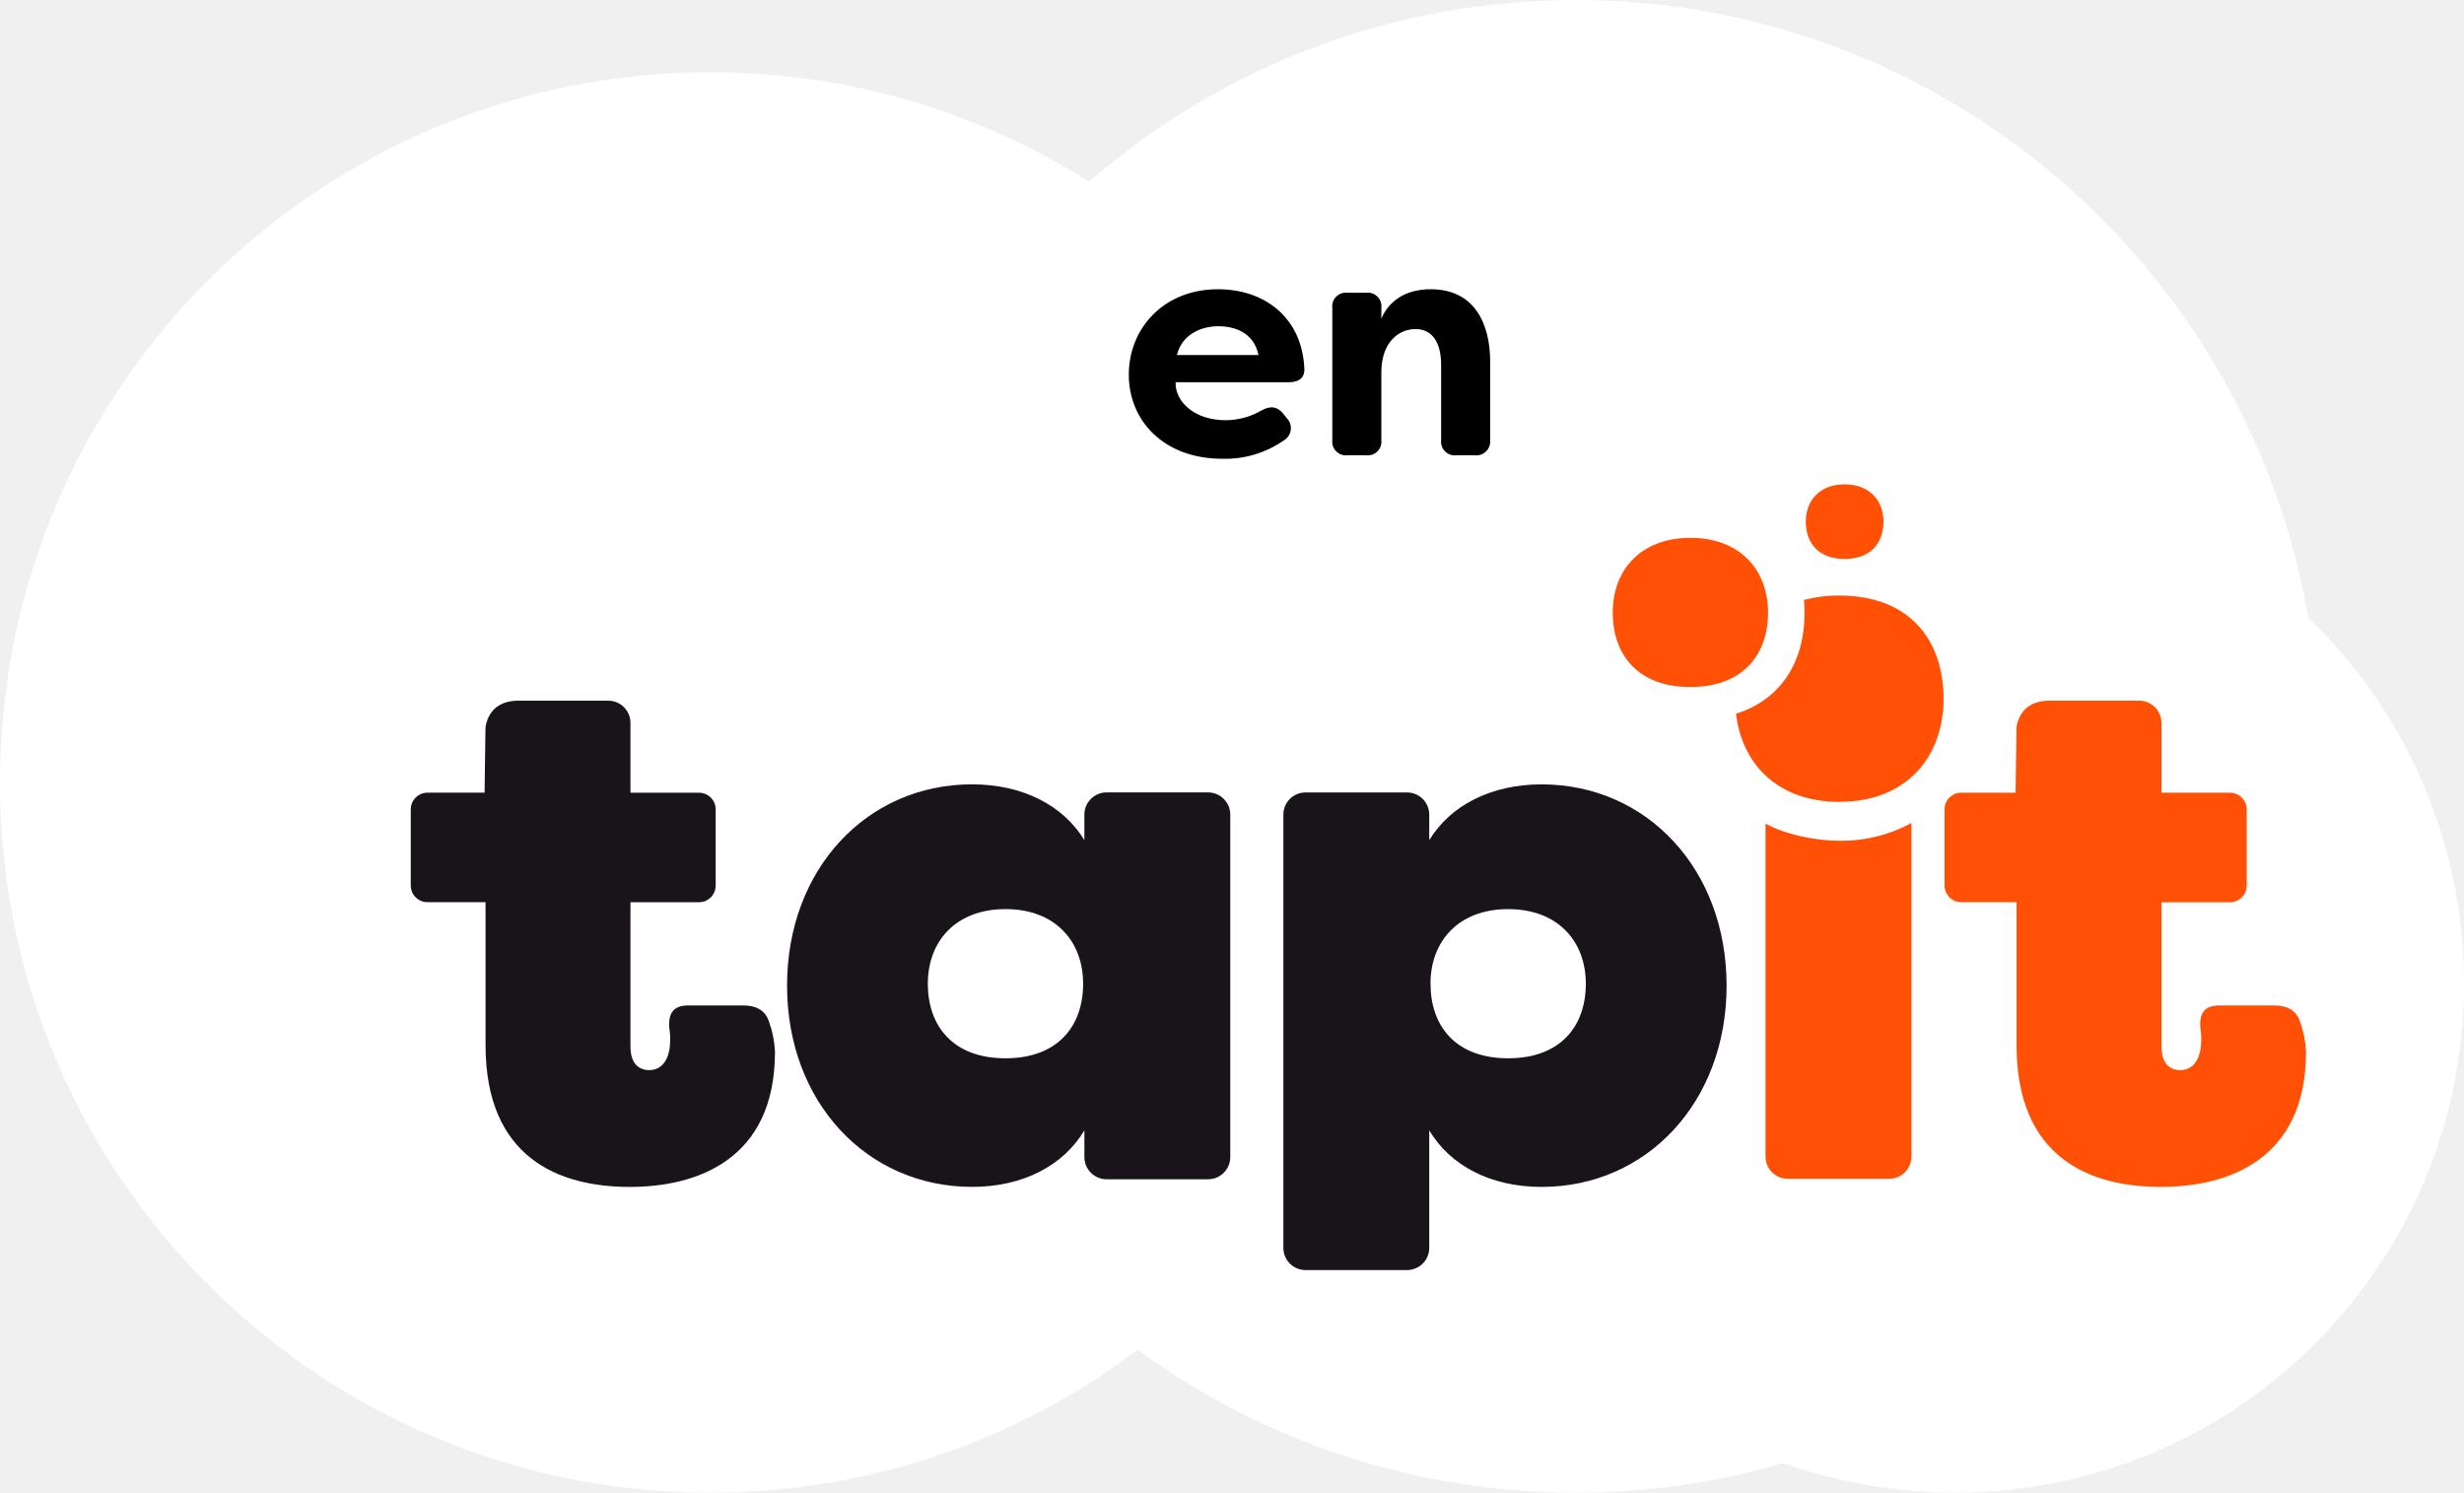
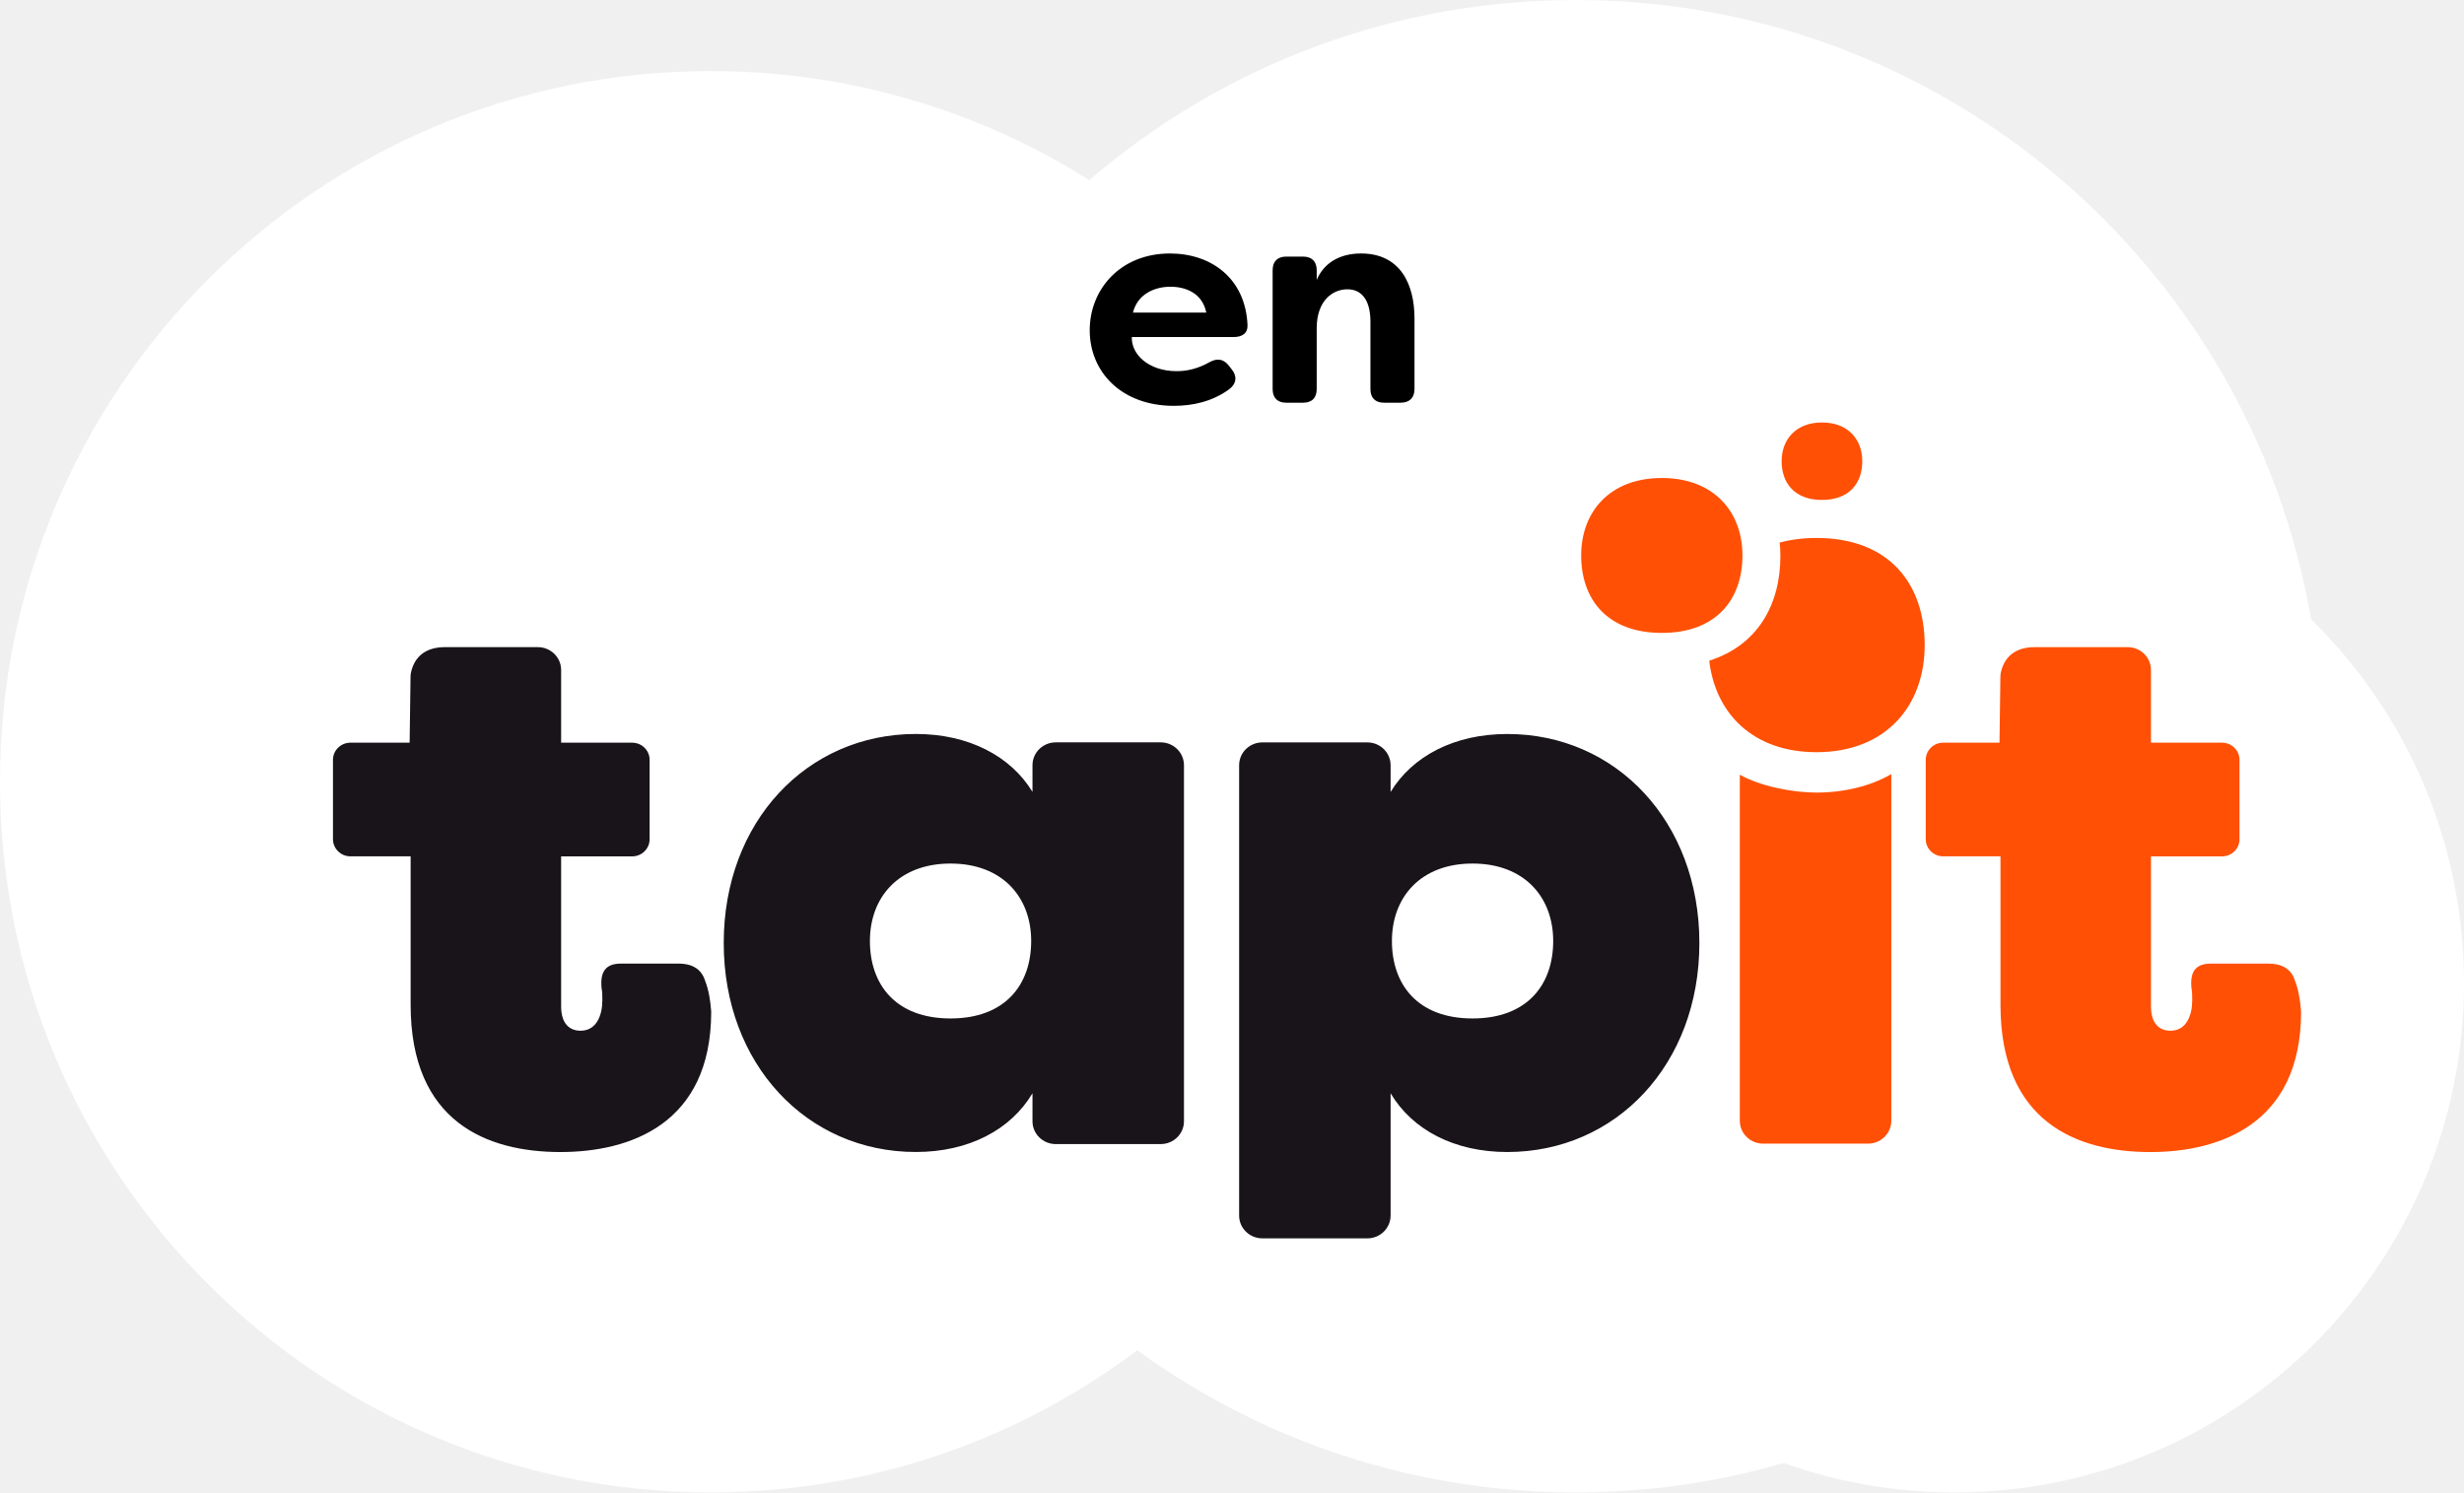
- <svg xmlns="http://www.w3.org/2000/svg" width="477" height="289" viewBox="0 0 477 289">
-   <g id="edit-profile-img-1" transform="translate(-228 -347)">
-     <g id="Group_299" data-name="Group 299" transform="translate(228 347)">
-       <circle id="Elipse_1" data-name="Elipse 1" cx="137.5" cy="137.5" r="137.5" transform="translate(0 14)" fill="#fff" />
-       <ellipse id="Elipse_2" data-name="Elipse 2" cx="144" cy="144.5" rx="144" ry="144.5" transform="translate(161)" fill="#fff" />
-       <circle id="Elipse_3" data-name="Elipse 3" cx="98.5" cy="98.5" r="98.5" transform="translate(280 92)" fill="#fff" />
-     </g>
-     <g id="tap-it_black-orange" transform="translate(302.464 435.946)">
-       <path id="Trazado_1" data-name="Trazado 1" d="M102.626,19.275c5.1,0,7.518-3.137,7.518-7.221s-2.679-7.221-7.518-7.221-7.517,3.142-7.517,7.221S97.531,19.275,102.626,19.275ZM87.8,29.627c0,8.162-4.839,14.441-15.035,14.441s-15.03-6.279-15.03-14.441S63.1,15.186,72.768,15.186,87.8,21.465,87.8,29.627Zm13.8-3.263a25.98,25.98,0,0,0-6.859.865,24.588,24.588,0,0,1,.129,2.507c0,9.153-4.3,16.658-13.266,19.51,1.144,9.832,8.16,17.058,20,17.058,12.981,0,20.169-8.682,20.169-19.97S115.284,26.364,101.605,26.364ZM87.312,70.5c3.739,2.124,9.722,3.334,14.293,3.334a28.217,28.217,0,0,0,13.947-3.443v64.635a4.3,4.3,0,0,1-4.342,4.259H91.654a4.3,4.3,0,0,1-4.342-4.259Zm48.594,42.9V85.727H125.229a3.229,3.229,0,0,1-3.259-3.2v-14.8a3.229,3.229,0,0,1,3.259-3.2h10.492l.167-12.306a3.953,3.953,0,0,1,.078-.766c.687-3.158,2.958-4.741,6.307-4.741h17.345a4.3,4.3,0,0,1,4.342,4.259V64.537H177.2a3.229,3.229,0,0,1,3.259,3.2v14.8a3.229,3.229,0,0,1-3.259,3.2H163.967V113.69c0,3.268,1.6,4.549,3.622,4.549,3.047,0,4.063-2.989,4.063-5.688a11.3,11.3,0,0,0-.145-2.277c-.291-2.989.725-4.549,3.622-4.549h10.726c2.322,0,4.2.854,4.928,3.131a19.575,19.575,0,0,1,1.15,5.682c.006.1.011.2.011.3-.072,20.78-15.108,26.019-28.128,26.019C150.192,140.848,135.906,135.3,135.906,113.4Z" transform="translate(180.008 0)" fill="#ff5005" fill-rule="evenodd" />
-       <path id="Trazado_2" data-name="Trazado 2" d="M19.531,80.995V53.322H8.314a3.229,3.229,0,0,1-3.259-3.2v-14.8a3.229,3.229,0,0,1,3.259-3.2H19.347l.167-12.306a3.926,3.926,0,0,1,.078-.766c.687-3.158,2.958-4.741,6.307-4.741H43.245a4.3,4.3,0,0,1,4.342,4.259V32.131H60.825a3.229,3.229,0,0,1,3.26,3.2v14.8a3.229,3.229,0,0,1-3.26,3.2H47.587V81.285c0,3.268,1.6,4.549,3.622,4.549,3.047,0,4.063-2.989,4.063-5.688a11.271,11.271,0,0,0-.145-2.277c-.29-2.989.726-4.549,3.622-4.549H69.475c2.322,0,4.2.854,4.928,3.131a19.607,19.607,0,0,1,1.15,5.682c0,.053.006.108.008.163s0,.093,0,.138c-.072,20.78-15.108,26.019-28.128,26.019C33.813,108.443,19.531,102.9,19.531,80.995ZM77.9,69.477c0,22.614,15.515,38.966,35.813,38.966,9.856,0,17.686-4.122,21.749-10.948v5.217a4.3,4.3,0,0,0,4.342,4.259h19.556a4.3,4.3,0,0,0,4.342-4.259V36.33a4.3,4.3,0,0,0-4.342-4.259H139.8a4.3,4.3,0,0,0-4.342,4.259v4.981c-4.063-6.684-11.893-10.806-21.749-10.806C93.407,30.511,77.9,46.862,77.9,69.477Zm27.252-.372c0-8.162,5.358-14.441,15.035-14.441s15.029,6.279,15.029,14.441-4.839,14.441-15.029,14.441S105.149,77.266,105.149,69.1Zm97.069-27.787c4.063-6.684,11.893-10.806,21.749-10.806,20.3,0,35.813,16.352,35.813,38.972s-15.515,38.966-35.813,38.966c-9.856,0-17.686-4.122-21.749-10.949v22.79a4.3,4.3,0,0,1-4.342,4.259H178.321a4.3,4.3,0,0,1-4.342-4.259V36.335a4.3,4.3,0,0,1,4.342-4.259h19.556a4.3,4.3,0,0,1,4.342,4.259Zm.246,27.788c0,8.162,4.833,14.441,15.03,14.441s15.035-6.279,15.035-14.441-5.363-14.441-15.035-14.441S202.464,60.943,202.464,69.1Z" transform="translate(0 32.404)" fill="#191419" fill-rule="evenodd" />
-     </g>
-     <path id="en" d="M19.122,33.525A19.86,19.86,0,0,0,31,29.973a2.759,2.759,0,0,0,.551-4.348l-.674-.857c-1.164-1.409-2.511-1.531-4.164-.612a13.967,13.967,0,0,1-6.981,1.9c-6.063,0-9.8-3.613-9.676-7.349H31.982c1.837,0,3.062-.8,3-2.572C34.554,6.089,27.206.7,18.265.7,7.67.7.995,8.355.995,17.235.995,26.237,7.854,33.525,19.122,33.525ZM10.3,13.438c1.041-4.1,4.777-5.573,8.084-5.573,3.246,0,6.859,1.347,7.716,5.573ZM43.332,32.851h3.613a2.649,2.649,0,0,0,2.94-2.94V16.806c0-5.879,3.368-8.39,6.614-8.39s4.96,2.572,4.96,6.981V29.912a2.649,2.649,0,0,0,2.94,2.94H67.95a2.694,2.694,0,0,0,3-2.94V14.724C70.951,7.314,67.889.7,59.438.7c-4.654,0-8.022,2.082-9.553,5.7V4.313a2.649,2.649,0,0,0-2.94-2.94H43.332a2.649,2.649,0,0,0-2.94,2.94v25.6A2.649,2.649,0,0,0,43.332,32.851Z" transform="translate(445.527 402.3)" />
-   </g>
+ <svg xmlns="http://www.w3.org/2000/svg" width="104" height="63" viewBox="0 0 104 63" fill="none">
+   <circle cx="30" cy="33" r="30" fill="white" />
+   <circle cx="66.5" cy="31.5" r="31.5" fill="white" />
+   <circle cx="82.5" cy="41.5" r="21.5" fill="white" />
+   <path fill-rule="evenodd" clip-rule="evenodd" d="M76.901 21.104C78.056 21.104 78.603 20.393 78.603 19.469C78.603 18.545 77.997 17.834 76.901 17.834C75.807 17.834 75.199 18.545 75.199 19.469C75.199 20.392 75.748 21.104 76.901 21.104ZM73.545 23.447C73.545 25.295 72.45 26.717 70.141 26.717C67.833 26.717 66.738 25.295 66.738 23.447C66.738 21.599 67.951 20.178 70.141 20.178C72.332 20.178 73.545 21.599 73.545 23.447ZM76.67 22.709C76.096 22.709 75.581 22.778 75.117 22.904C75.136 23.09 75.146 23.279 75.146 23.472C75.146 25.544 74.172 27.244 72.143 27.89C72.402 30.116 73.99 31.752 76.67 31.752C79.609 31.752 81.237 29.786 81.237 27.23C81.237 24.674 79.767 22.709 76.67 22.709ZM73.434 32.702C74.281 33.183 75.635 33.457 76.67 33.457C77.848 33.457 78.974 33.175 79.828 32.678V47.312C79.828 47.844 79.388 48.276 78.845 48.276H74.417C73.874 48.276 73.434 47.844 73.434 47.312V32.702ZM84.436 42.414V36.149H82.019C81.612 36.149 81.281 35.826 81.281 35.425V32.075C81.281 31.676 81.611 31.351 82.019 31.351H84.394L84.432 28.565C84.434 28.507 84.437 28.448 84.45 28.392C84.605 27.676 85.12 27.318 85.878 27.318H89.805C90.348 27.318 90.788 27.75 90.788 28.282V31.351H93.787C94.194 31.351 94.525 31.675 94.525 32.075V35.426C94.525 35.826 94.195 36.15 93.787 36.15H90.789V42.48C90.789 43.22 91.151 43.51 91.609 43.51C92.299 43.51 92.529 42.833 92.529 42.222C92.529 42.029 92.529 41.868 92.496 41.707C92.431 41.03 92.661 40.677 93.317 40.677H95.745C96.271 40.677 96.697 40.87 96.861 41.386C97.021 41.794 97.087 42.232 97.121 42.672C97.123 42.695 97.124 42.718 97.124 42.74C97.107 47.445 93.703 48.632 90.755 48.632C87.671 48.629 84.436 47.373 84.436 42.414Z" fill="#FF5005" />
+   <path fill-rule="evenodd" clip-rule="evenodd" d="M17.332 42.414V36.149H14.792C14.385 36.149 14.054 35.825 14.054 35.425V32.075C14.054 31.676 14.384 31.351 14.792 31.351H17.29L17.328 28.565C17.329 28.506 17.333 28.448 17.346 28.391C17.501 27.676 18.016 27.318 18.774 27.318H22.701C23.244 27.318 23.684 27.749 23.684 28.282V31.351H26.681C27.088 31.351 27.419 31.674 27.419 32.075V35.426C27.419 35.825 27.09 36.15 26.681 36.15H23.684V42.48C23.684 43.22 24.046 43.51 24.504 43.51C25.194 43.51 25.424 42.833 25.424 42.222C25.424 42.029 25.424 41.868 25.391 41.706C25.326 41.03 25.555 40.676 26.211 40.676H28.64C29.166 40.676 29.591 40.87 29.756 41.386C29.916 41.793 29.982 42.232 30.016 42.672C30.017 42.684 30.017 42.697 30.018 42.709C30.018 42.719 30.018 42.73 30.018 42.74C30.002 47.445 26.598 48.631 23.65 48.631C20.566 48.629 17.332 47.373 17.332 42.414ZM30.547 39.806C30.547 44.926 34.059 48.629 38.655 48.629C40.887 48.629 42.659 47.695 43.579 46.15V47.331C43.579 47.864 44.019 48.295 44.562 48.295H48.99C49.533 48.295 49.973 47.864 49.973 47.331V32.302C49.973 31.769 49.533 31.337 48.99 31.337H44.562C44.019 31.337 43.579 31.769 43.579 32.302V33.429C42.659 31.916 40.887 30.983 38.655 30.983C34.058 30.984 30.547 34.686 30.547 39.806ZM36.717 39.722C36.717 37.874 37.93 36.453 40.121 36.453C42.311 36.453 43.524 37.874 43.524 39.722C43.524 41.57 42.428 42.992 40.121 42.992C37.812 42.992 36.717 41.57 36.717 39.722ZM58.694 33.431C59.614 31.917 61.387 30.984 63.618 30.984C68.214 30.984 71.727 34.686 71.727 39.808C71.727 44.927 68.214 48.63 63.618 48.63C61.387 48.63 59.614 47.697 58.694 46.151V51.311C58.694 51.844 58.255 52.275 57.711 52.275H53.284C52.74 52.275 52.301 51.844 52.301 51.311V32.303C52.301 31.77 52.74 31.339 53.284 31.339H57.711C58.255 31.339 58.694 31.77 58.694 32.303V33.431ZM58.75 39.722C58.75 41.57 59.844 42.992 62.153 42.992C64.461 42.992 65.557 41.57 65.557 39.722C65.557 37.874 64.343 36.453 62.153 36.453C59.963 36.453 58.75 37.874 58.75 39.722Z" fill="#191419" />
+   <path d="M49.547 17.132C50.339 17.132 51.167 16.952 51.875 16.436C52.199 16.196 52.223 15.872 51.983 15.584L51.851 15.416C51.623 15.14 51.359 15.116 51.035 15.296C50.567 15.56 50.111 15.668 49.667 15.668C48.479 15.668 47.747 14.96 47.771 14.228H52.067C52.427 14.228 52.667 14.072 52.655 13.724C52.571 11.756 51.131 10.7 49.379 10.7C47.303 10.7 45.995 12.2 45.995 13.94C45.995 15.704 47.339 17.132 49.547 17.132ZM47.819 13.196C48.023 12.392 48.755 12.104 49.403 12.104C50.039 12.104 50.747 12.368 50.915 13.196H47.819ZM54.291 17H54.999C55.371 17 55.575 16.796 55.575 16.424V13.856C55.575 12.704 56.235 12.212 56.871 12.212C57.507 12.212 57.843 12.716 57.843 13.58V16.424C57.843 16.796 58.047 17 58.419 17H59.115C59.487 17 59.703 16.796 59.703 16.424V13.448C59.703 11.996 59.103 10.7 57.447 10.7C56.535 10.7 55.875 11.108 55.575 11.816V11.408C55.575 11.036 55.371 10.832 54.999 10.832H54.291C53.919 10.832 53.715 11.036 53.715 11.408V16.424C53.715 16.796 53.919 17 54.291 17Z" fill="black" />
</svg>
